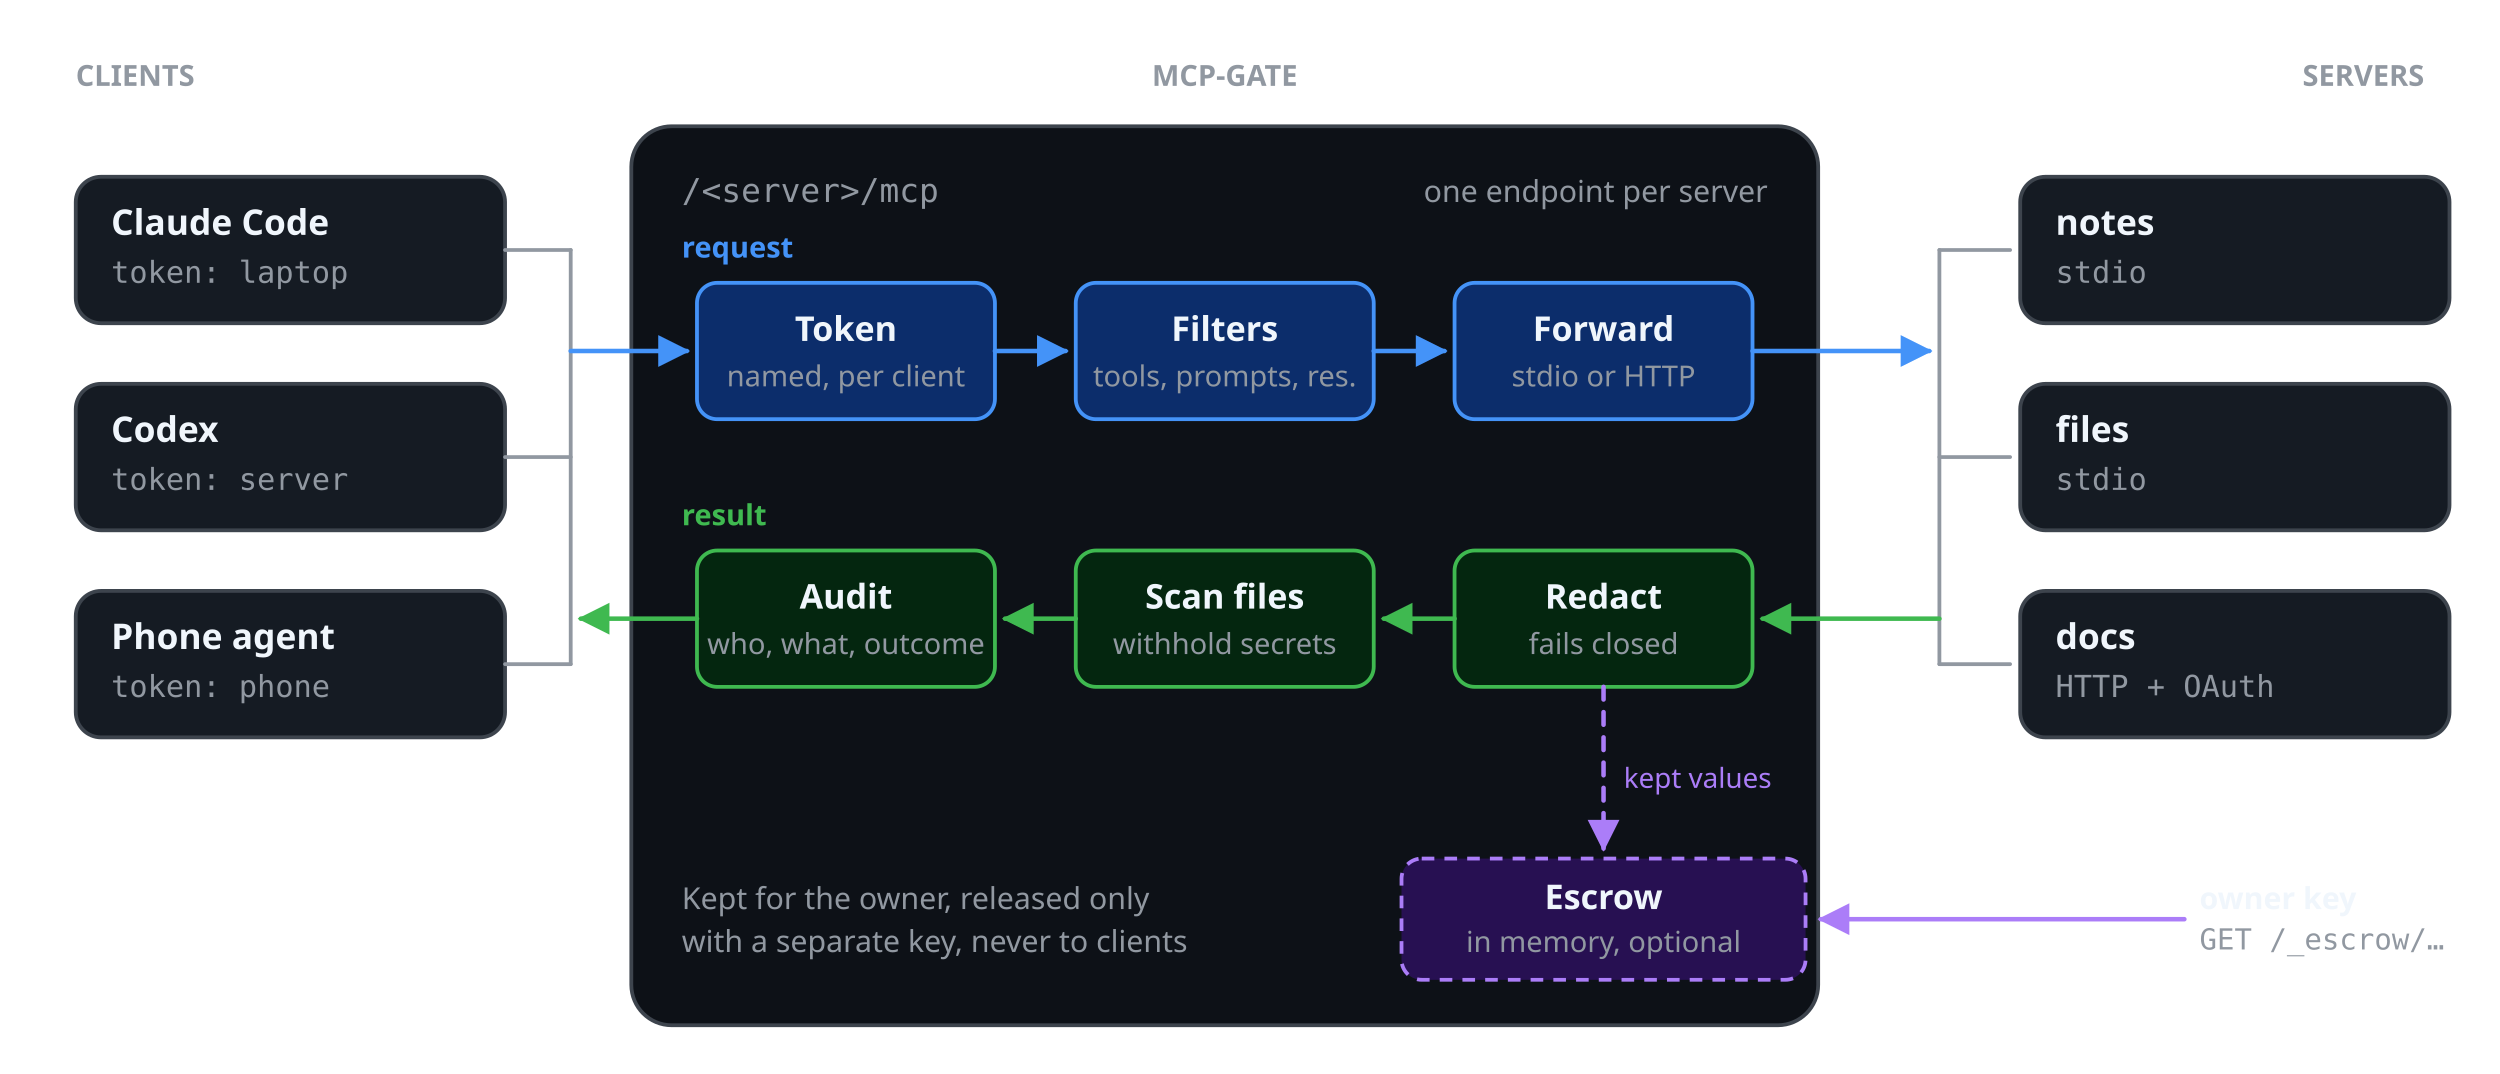
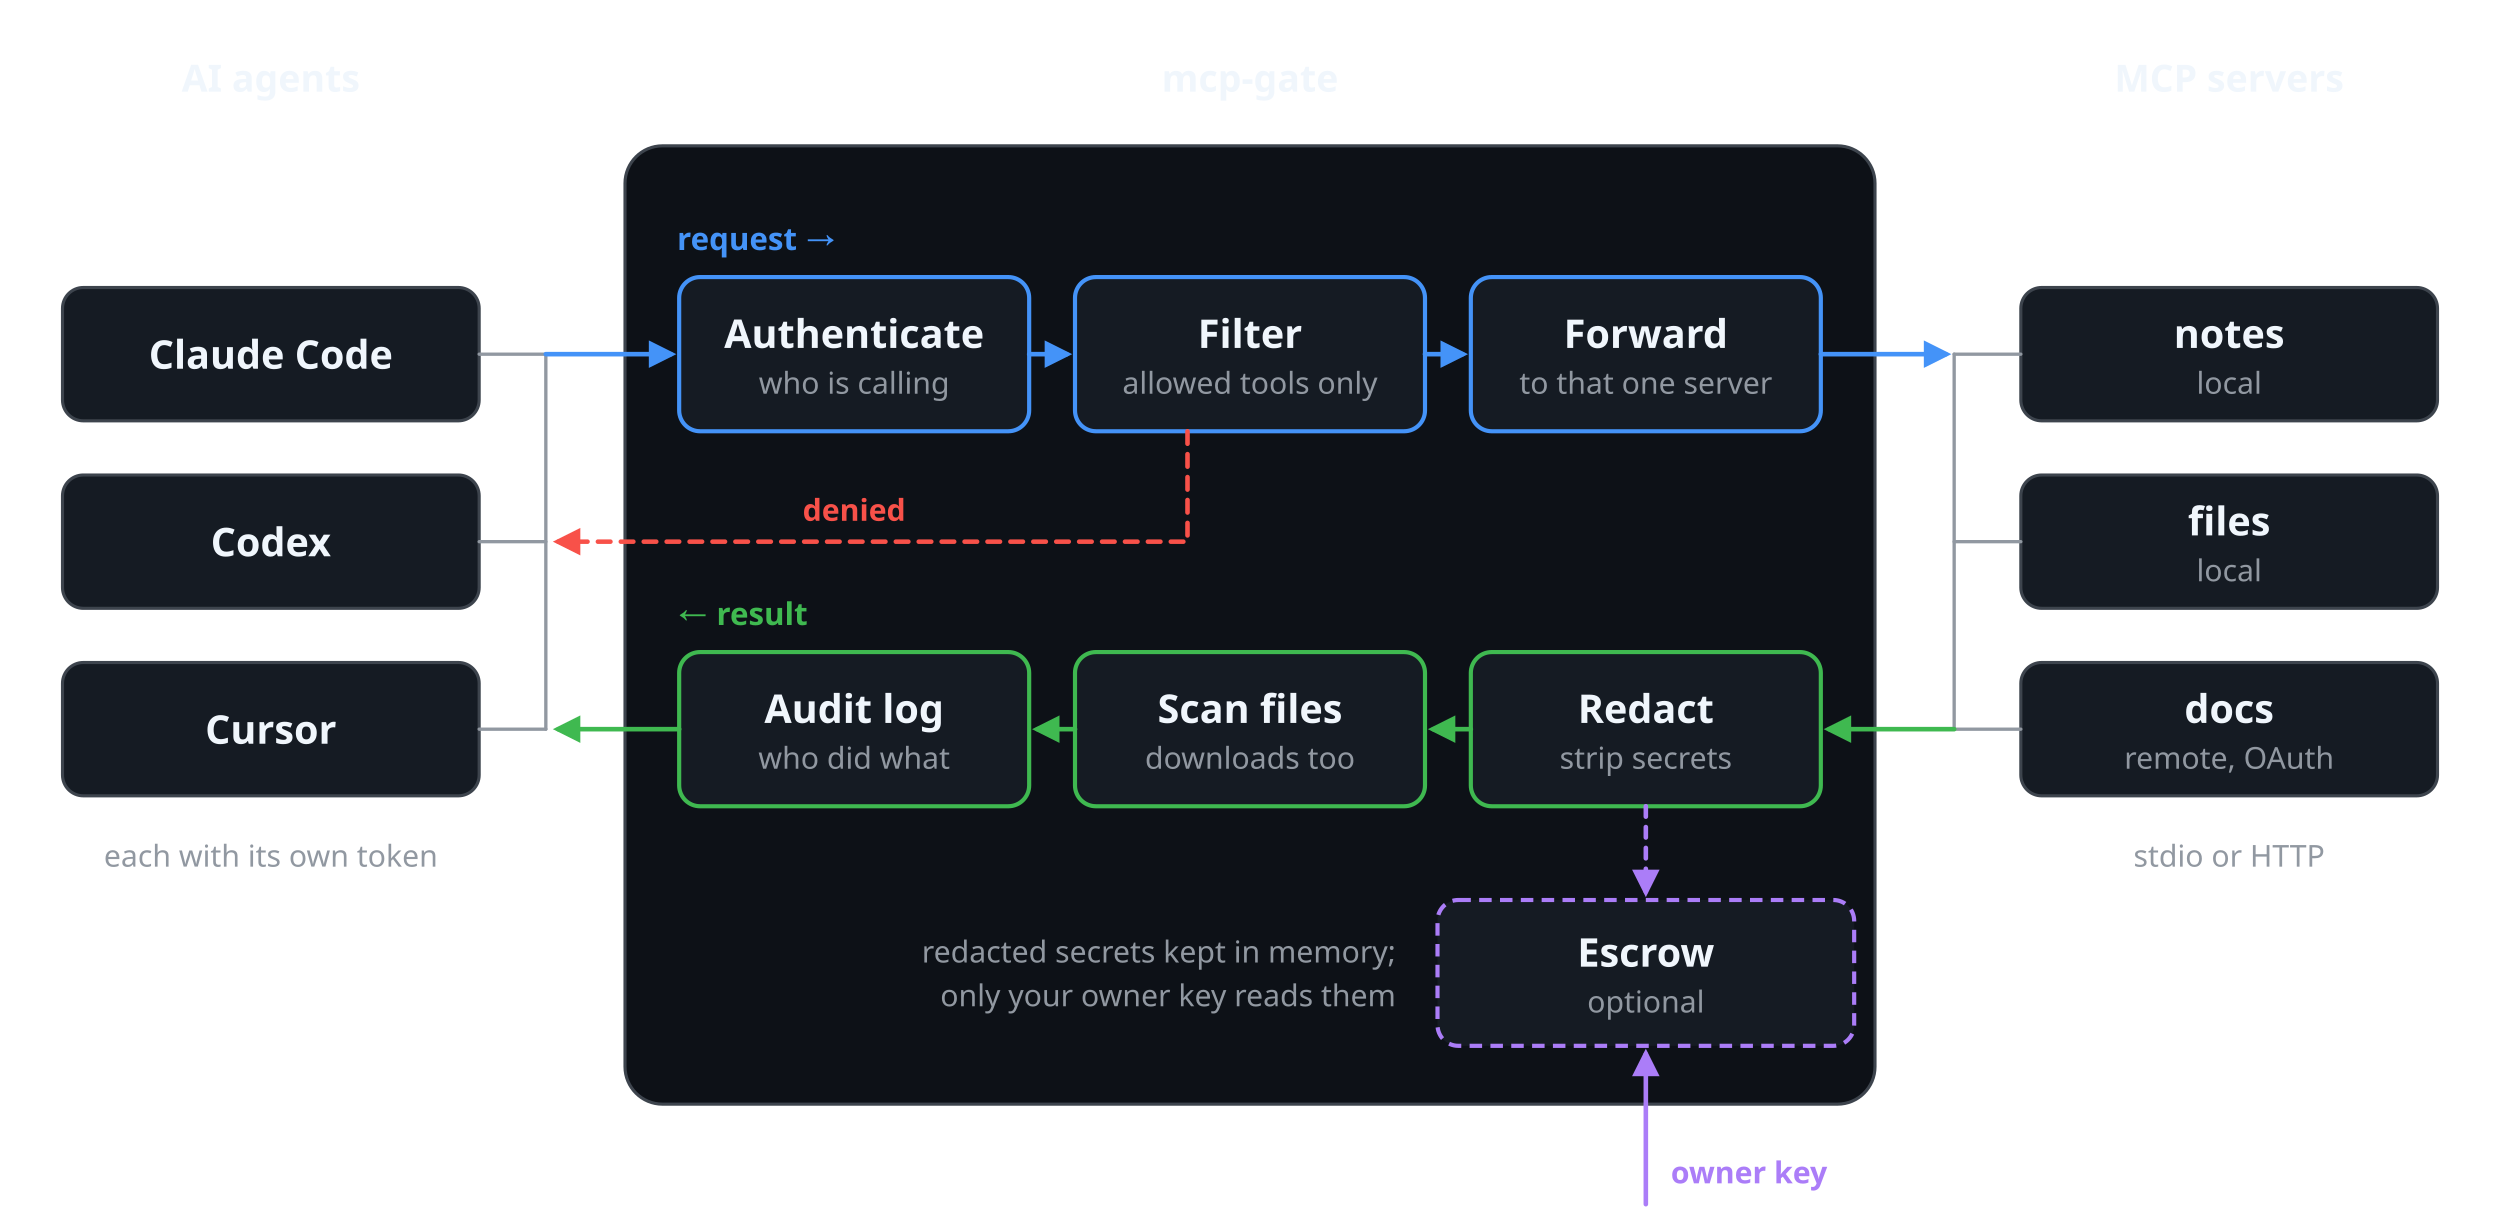
- <svg xmlns="http://www.w3.org/2000/svg" viewBox="0 0 990 425" width="990" height="425" font-family="-apple-system, BlinkMacSystemFont, 'Segoe UI', 'Noto Sans', Helvetica, Arial, sans-serif" role="img" aria-labelledby="t d">
+ <svg xmlns="http://www.w3.org/2000/svg" viewBox="0 0 1200 590" width="1200" height="590" font-family="-apple-system, BlinkMacSystemFont, 'Segoe UI', 'Noto Sans', Helvetica, Arial, sans-serif" role="img" aria-labelledby="t d">
  <defs>
-     <marker id="a-req" viewBox="0 0 10 10" refX="9" refY="5" markerWidth="7" markerHeight="7" orient="auto-start-reverse">
+     <marker id="a-req" viewBox="0 0 10 10" refX="8" refY="5" markerWidth="6" markerHeight="6" orient="auto-start-reverse">
      <path d="M0 0 L10 5 L0 10 z" fill="#4493f8" />
    </marker>
-     <marker id="a-res" viewBox="0 0 10 10" refX="9" refY="5" markerWidth="7" markerHeight="7" orient="auto-start-reverse">
+     <marker id="a-res" viewBox="0 0 10 10" refX="8" refY="5" markerWidth="6" markerHeight="6" orient="auto-start-reverse">
      <path d="M0 0 L10 5 L0 10 z" fill="#3fb950" />
    </marker>
-     <marker id="a-esc" viewBox="0 0 10 10" refX="9" refY="5" markerWidth="7" markerHeight="7" orient="auto-start-reverse">
+     <marker id="a-esc" viewBox="0 0 10 10" refX="8" refY="5" markerWidth="6" markerHeight="6" orient="auto-start-reverse">
      <path d="M0 0 L10 5 L0 10 z" fill="#ab7df8" />
    </marker>
-     <marker id="a-mut" viewBox="0 0 10 10" refX="9" refY="5" markerWidth="7" markerHeight="7" orient="auto-start-reverse">
-       <path d="M0 0 L10 5 L0 10 z" fill="#9198a1" />
+     <marker id="a-deny" viewBox="0 0 10 10" refX="8" refY="5" markerWidth="6" markerHeight="6" orient="auto-start-reverse">
+       <path d="M0 0 L10 5 L0 10 z" fill="#f85149" />
    </marker>
  </defs>
-   <text x="30" y="34" font-size="11.5" font-weight="600" fill="#9198a1" text-anchor="start">CLIENTS</text>
-   <text x="485" y="34" font-size="11.5" font-weight="600" fill="#9198a1" text-anchor="middle">MCP-GATE</text>
-   <text x="960" y="34" font-size="11.5" font-weight="600" fill="#9198a1" text-anchor="end">SERVERS</text>
-   <rect x="30" y="70" width="170" height="58" rx="10" fill="#151b23" stroke="#3d444d" stroke-width="1.5" />
-   <text x="44" y="93" font-size="14" font-weight="600" fill="#f0f6fc" text-anchor="start">Claude Code</text>
-   <text x="44" y="112" font-size="12" font-weight="400" fill="#9198a1" text-anchor="start" font-family="ui-monospace, SFMono-Regular, Menlo, Consolas, monospace">token: laptop</text>
-   <rect x="30" y="152" width="170" height="58" rx="10" fill="#151b23" stroke="#3d444d" stroke-width="1.5" />
-   <text x="44" y="175" font-size="14" font-weight="600" fill="#f0f6fc" text-anchor="start">Codex</text>
-   <text x="44" y="194" font-size="12" font-weight="400" fill="#9198a1" text-anchor="start" font-family="ui-monospace, SFMono-Regular, Menlo, Consolas, monospace">token: server</text>
-   <rect x="30" y="234" width="170" height="58" rx="10" fill="#151b23" stroke="#3d444d" stroke-width="1.5" />
-   <text x="44" y="257" font-size="14" font-weight="600" fill="#f0f6fc" text-anchor="start">Phone agent</text>
-   <text x="44" y="276" font-size="12" font-weight="400" fill="#9198a1" text-anchor="start" font-family="ui-monospace, SFMono-Regular, Menlo, Consolas, monospace">token: phone</text>
-   <rect x="250" y="50" width="470" height="356" rx="16" fill="#0d1117" stroke="#3d444d" stroke-width="1.5" />
-   <text x="270" y="80" font-size="13" font-weight="400" fill="#9198a1" text-anchor="start" font-family="ui-monospace, SFMono-Regular, Menlo, Consolas, monospace">/&lt;server&gt;/mcp</text>
-   <text x="700" y="80" font-size="12" font-weight="400" fill="#9198a1" text-anchor="end">one endpoint per server</text>
-   <text x="270" y="102" font-size="11.5" font-weight="600" fill="#4493f8" text-anchor="start">request</text>
-   <rect x="276.0" y="112" width="118" height="54" rx="8" fill="#0c2d6b" stroke="#4493f8" stroke-width="1.5" />
-   <text x="335" y="135" font-size="13.5" font-weight="600" fill="#f0f6fc" text-anchor="middle">Token</text>
-   <text x="335" y="153" font-size="11.5" font-weight="400" fill="#9198a1" text-anchor="middle">named, per client</text>
-   <rect x="426.0" y="112" width="118" height="54" rx="8" fill="#0c2d6b" stroke="#4493f8" stroke-width="1.5" />
-   <text x="485" y="135" font-size="13.5" font-weight="600" fill="#f0f6fc" text-anchor="middle">Filters</text>
-   <text x="485" y="153" font-size="11.5" font-weight="400" fill="#9198a1" text-anchor="middle">tools, prompts, res.</text>
-   <rect x="576.0" y="112" width="118" height="54" rx="8" fill="#0c2d6b" stroke="#4493f8" stroke-width="1.5" />
-   <text x="635" y="135" font-size="13.5" font-weight="600" fill="#f0f6fc" text-anchor="middle">Forward</text>
-   <text x="635" y="153" font-size="11.5" font-weight="400" fill="#9198a1" text-anchor="middle">stdio or HTTP</text>
-   <path d="M394 139 H422" fill="none" stroke="#4493f8" stroke-width="1.8" stroke-linecap="round" stroke-linejoin="round" marker-end="url(#a-req)" />
-   <path d="M544 139 H572" fill="none" stroke="#4493f8" stroke-width="1.8" stroke-linecap="round" stroke-linejoin="round" marker-end="url(#a-req)" />
-   <text x="270" y="208" font-size="11.5" font-weight="600" fill="#3fb950" text-anchor="start">result</text>
-   <rect x="576.0" y="218" width="118" height="54" rx="8" fill="#04260f" stroke="#3fb950" stroke-width="1.5" />
-   <text x="635" y="241" font-size="13.5" font-weight="600" fill="#f0f6fc" text-anchor="middle">Redact</text>
-   <text x="635" y="259" font-size="11.5" font-weight="400" fill="#9198a1" text-anchor="middle">fails closed</text>
-   <rect x="426.0" y="218" width="118" height="54" rx="8" fill="#04260f" stroke="#3fb950" stroke-width="1.5" />
-   <text x="485" y="241" font-size="13.5" font-weight="600" fill="#f0f6fc" text-anchor="middle">Scan files</text>
-   <text x="485" y="259" font-size="11.5" font-weight="400" fill="#9198a1" text-anchor="middle">withhold secrets</text>
-   <rect x="276.0" y="218" width="118" height="54" rx="8" fill="#04260f" stroke="#3fb950" stroke-width="1.5" />
-   <text x="335" y="241" font-size="13.5" font-weight="600" fill="#f0f6fc" text-anchor="middle">Audit</text>
-   <text x="335" y="259" font-size="11.5" font-weight="400" fill="#9198a1" text-anchor="middle">who, what, outcome</text>
-   <path d="M576 245 H548" fill="none" stroke="#3fb950" stroke-width="1.8" stroke-linecap="round" stroke-linejoin="round" marker-end="url(#a-res)" />
-   <path d="M426 245 H398" fill="none" stroke="#3fb950" stroke-width="1.8" stroke-linecap="round" stroke-linejoin="round" marker-end="url(#a-res)" />
-   <rect x="555" y="340" width="160" height="48" rx="8" fill="#271052" stroke="#ab7df8" stroke-width="1.5" stroke-dasharray="5 4" />
-   <text x="635.0" y="360" font-size="13.5" font-weight="600" fill="#f0f6fc" text-anchor="middle">Escrow</text>
-   <text x="635.0" y="377" font-size="11.5" font-weight="400" fill="#9198a1" text-anchor="middle">in memory, optional</text>
-   <path d="M635 272 V336" fill="none" stroke="#ab7df8" stroke-width="1.8" stroke-linecap="round" stroke-linejoin="round" stroke-dasharray="5 5" marker-end="url(#a-esc)" />
-   <text x="643" y="312" font-size="11" font-weight="400" fill="#ab7df8" text-anchor="start">kept values</text>
-   <path d="M865 364 H721" fill="none" stroke="#ab7df8" stroke-width="1.8" stroke-linecap="round" stroke-linejoin="round" marker-end="url(#a-esc)" />
-   <text x="871" y="360" font-size="12" font-weight="600" fill="#f0f6fc" text-anchor="start">owner key</text>
-   <text x="871" y="376" font-size="11.5" font-weight="400" fill="#9198a1" text-anchor="start" font-family="ui-monospace, SFMono-Regular, Menlo, Consolas, monospace">GET /_escrow/…</text>
-   <text x="270" y="360" font-size="12" font-weight="400" fill="#9198a1" text-anchor="start">Kept for the owner, released only</text>
-   <text x="270" y="377" font-size="12" font-weight="400" fill="#9198a1" text-anchor="start">with a separate key, never to clients</text>
-   <path d="M200 99 H226" fill="none" stroke="#9198a1" stroke-width="1.5" stroke-linecap="round" stroke-linejoin="round" />
-   <path d="M200 181 H226" fill="none" stroke="#9198a1" stroke-width="1.5" stroke-linecap="round" stroke-linejoin="round" />
-   <path d="M200 263 H226" fill="none" stroke="#9198a1" stroke-width="1.5" stroke-linecap="round" stroke-linejoin="round" />
-   <path d="M226 99 V263" fill="none" stroke="#9198a1" stroke-width="1.5" stroke-linecap="round" stroke-linejoin="round" />
-   <path d="M226 139 H272" fill="none" stroke="#4493f8" stroke-width="1.8" stroke-linecap="round" stroke-linejoin="round" marker-end="url(#a-req)" />
-   <path d="M276 245 H230" fill="none" stroke="#3fb950" stroke-width="1.8" stroke-linecap="round" stroke-linejoin="round" marker-end="url(#a-res)" />
-   <rect x="800" y="70" width="170" height="58" rx="10" fill="#151b23" stroke="#3d444d" stroke-width="1.5" />
-   <text x="814" y="93" font-size="14" font-weight="600" fill="#f0f6fc" text-anchor="start">notes</text>
-   <text x="814" y="112" font-size="12" font-weight="400" fill="#9198a1" text-anchor="start" font-family="ui-monospace, SFMono-Regular, Menlo, Consolas, monospace">stdio</text>
-   <rect x="800" y="152" width="170" height="58" rx="10" fill="#151b23" stroke="#3d444d" stroke-width="1.5" />
-   <text x="814" y="175" font-size="14" font-weight="600" fill="#f0f6fc" text-anchor="start">files</text>
-   <text x="814" y="194" font-size="12" font-weight="400" fill="#9198a1" text-anchor="start" font-family="ui-monospace, SFMono-Regular, Menlo, Consolas, monospace">stdio</text>
-   <rect x="800" y="234" width="170" height="58" rx="10" fill="#151b23" stroke="#3d444d" stroke-width="1.5" />
-   <text x="814" y="257" font-size="14" font-weight="600" fill="#f0f6fc" text-anchor="start">docs</text>
-   <text x="814" y="276" font-size="12" font-weight="400" fill="#9198a1" text-anchor="start" font-family="ui-monospace, SFMono-Regular, Menlo, Consolas, monospace">HTTP + OAuth</text>
-   <path d="M768 99 H796" fill="none" stroke="#9198a1" stroke-width="1.5" stroke-linecap="round" stroke-linejoin="round" />
-   <path d="M768 181 H796" fill="none" stroke="#9198a1" stroke-width="1.5" stroke-linecap="round" stroke-linejoin="round" />
-   <path d="M768 263 H796" fill="none" stroke="#9198a1" stroke-width="1.5" stroke-linecap="round" stroke-linejoin="round" />
-   <path d="M768 99 V263" fill="none" stroke="#9198a1" stroke-width="1.5" stroke-linecap="round" stroke-linejoin="round" />
-   <path d="M694 139 H764" fill="none" stroke="#4493f8" stroke-width="1.8" stroke-linecap="round" stroke-linejoin="round" marker-end="url(#a-req)" />
-   <path d="M768 245 H698" fill="none" stroke="#3fb950" stroke-width="1.8" stroke-linecap="round" stroke-linejoin="round" marker-end="url(#a-res)" />
+   <text x="130" y="44" font-size="18" font-weight="600" fill="#f0f6fc" text-anchor="middle">AI agents</text>
+   <text x="600.0" y="44" font-size="18" font-weight="600" fill="#f0f6fc" text-anchor="middle">mcp-gate</text>
+   <text x="1070" y="44" font-size="18" font-weight="600" fill="#f0f6fc" text-anchor="middle">MCP servers</text>
+   <rect x="30" y="138" width="200" height="64" rx="10" fill="#151b23" stroke="#3d444d" stroke-width="1.5" />
+   <text x="130.0" y="177.0" font-size="19" font-weight="600" fill="#f0f6fc" text-anchor="middle">Claude Code</text>
+   <rect x="30" y="228" width="200" height="64" rx="10" fill="#151b23" stroke="#3d444d" stroke-width="1.5" />
+   <text x="130.0" y="267.0" font-size="19" font-weight="600" fill="#f0f6fc" text-anchor="middle">Codex</text>
+   <rect x="30" y="318" width="200" height="64" rx="10" fill="#151b23" stroke="#3d444d" stroke-width="1.5" />
+   <text x="130.0" y="357.0" font-size="19" font-weight="600" fill="#f0f6fc" text-anchor="middle">Cursor</text>
+   <text x="130" y="416" font-size="14.5" font-weight="400" fill="#9198a1" text-anchor="middle">each with its own token</text>
+   <path d="M230 170 H262" fill="none" stroke="#9198a1" stroke-width="1.6" stroke-linecap="round" stroke-linejoin="round" />
+   <path d="M230 260 H262" fill="none" stroke="#9198a1" stroke-width="1.6" stroke-linecap="round" stroke-linejoin="round" />
+   <path d="M230 350 H262" fill="none" stroke="#9198a1" stroke-width="1.6" stroke-linecap="round" stroke-linejoin="round" />
+   <path d="M262 170 V350" fill="none" stroke="#9198a1" stroke-width="1.6" stroke-linecap="round" stroke-linejoin="round" />
+   <rect x="300" y="70" width="600" height="460" rx="18" fill="#0d1117" stroke="#3d444d" stroke-width="1.5" />
+   <text x="325" y="120" font-size="15" font-weight="600" fill="#4493f8" text-anchor="start">request →</text>
+   <rect x="326.0" y="133.0" width="168" height="74" rx="10" fill="#151b23" stroke="#4493f8" stroke-width="2" />
+   <text x="410.0" y="167.0" font-size="19" font-weight="600" fill="#f0f6fc" text-anchor="middle">Authenticate</text>
+   <text x="410.0" y="189.0" font-size="14.5" font-weight="400" fill="#9198a1" text-anchor="middle">who is calling</text>
+   <rect x="516.0" y="133.0" width="168" height="74" rx="10" fill="#151b23" stroke="#4493f8" stroke-width="2" />
+   <text x="600.0" y="167.0" font-size="19" font-weight="600" fill="#f0f6fc" text-anchor="middle">Filter</text>
+   <text x="600.0" y="189.0" font-size="14.5" font-weight="400" fill="#9198a1" text-anchor="middle">allowed tools only</text>
+   <rect x="706.0" y="133.0" width="168" height="74" rx="10" fill="#151b23" stroke="#4493f8" stroke-width="2" />
+   <text x="790.0" y="167.0" font-size="19" font-weight="600" fill="#f0f6fc" text-anchor="middle">Forward</text>
+   <text x="790.0" y="189.0" font-size="14.5" font-weight="400" fill="#9198a1" text-anchor="middle">to that one server</text>
+   <path d="M262 170 H322.0" fill="none" stroke="#4493f8" stroke-width="2.2" stroke-linecap="round" stroke-linejoin="round" marker-end="url(#a-req)" />
+   <path d="M494.0 170 H512.0" fill="none" stroke="#4493f8" stroke-width="2.2" stroke-linecap="round" stroke-linejoin="round" marker-end="url(#a-req)" />
+   <path d="M684.0 170 H702.0" fill="none" stroke="#4493f8" stroke-width="2.2" stroke-linecap="round" stroke-linejoin="round" marker-end="url(#a-req)" />
+   <path d="M570 207.0 V260 H268" fill="none" stroke="#f85149" stroke-width="2.2" stroke-linecap="round" stroke-linejoin="round" stroke-dasharray="6 5" marker-end="url(#a-deny)" />
+   <text x="410" y="250" font-size="14.5" font-weight="600" fill="#f85149" text-anchor="middle">denied</text>
+   <text x="325" y="300" font-size="15" font-weight="600" fill="#3fb950" text-anchor="start">← result</text>
+   <rect x="706.0" y="313.0" width="168" height="74" rx="10" fill="#151b23" stroke="#3fb950" stroke-width="2" />
+   <text x="790.0" y="347.0" font-size="19" font-weight="600" fill="#f0f6fc" text-anchor="middle">Redact</text>
+   <text x="790.0" y="369.0" font-size="14.5" font-weight="400" fill="#9198a1" text-anchor="middle">strip secrets</text>
+   <rect x="516.0" y="313.0" width="168" height="74" rx="10" fill="#151b23" stroke="#3fb950" stroke-width="2" />
+   <text x="600.0" y="347.0" font-size="19" font-weight="600" fill="#f0f6fc" text-anchor="middle">Scan files</text>
+   <text x="600.0" y="369.0" font-size="14.5" font-weight="400" fill="#9198a1" text-anchor="middle">downloads too</text>
+   <rect x="326.0" y="313.0" width="168" height="74" rx="10" fill="#151b23" stroke="#3fb950" stroke-width="2" />
+   <text x="410.0" y="347.0" font-size="19" font-weight="600" fill="#f0f6fc" text-anchor="middle">Audit log</text>
+   <text x="410.0" y="369.0" font-size="14.5" font-weight="400" fill="#9198a1" text-anchor="middle">who did what</text>
+   <path d="M706.0 350 H688.0" fill="none" stroke="#3fb950" stroke-width="2.2" stroke-linecap="round" stroke-linejoin="round" marker-end="url(#a-res)" />
+   <path d="M516.0 350 H498.0" fill="none" stroke="#3fb950" stroke-width="2.2" stroke-linecap="round" stroke-linejoin="round" marker-end="url(#a-res)" />
+   <path d="M326.0 350 H268" fill="none" stroke="#3fb950" stroke-width="2.2" stroke-linecap="round" stroke-linejoin="round" marker-end="url(#a-res)" />
+   <path d="M790 387.0 V428" fill="none" stroke="#ab7df8" stroke-width="2.2" stroke-linecap="round" stroke-linejoin="round" stroke-dasharray="5 5" marker-end="url(#a-esc)" />
+   <rect x="690" y="432" width="200" height="70" rx="10" fill="#151b23" stroke="#ab7df8" stroke-width="2" stroke-dasharray="6 4" />
+   <text x="790.0" y="464.0" font-size="19" font-weight="600" fill="#f0f6fc" text-anchor="middle">Escrow</text>
+   <text x="790.0" y="486.0" font-size="14.5" font-weight="400" fill="#9198a1" text-anchor="middle">optional</text>
+   <text x="670" y="462" font-size="14.5" font-weight="400" fill="#9198a1" text-anchor="end">redacted secrets kept in memory;</text>
+   <text x="670" y="483" font-size="14.5" font-weight="400" fill="#9198a1" text-anchor="end">only your owner key reads them</text>
+   <path d="M790 578 V506" fill="none" stroke="#ab7df8" stroke-width="2.2" stroke-linecap="round" stroke-linejoin="round" marker-end="url(#a-esc)" />
+   <text x="802" y="568" font-size="14.5" font-weight="600" fill="#ab7df8" text-anchor="start">owner key</text>
+   <rect x="970" y="138" width="200" height="64" rx="10" fill="#151b23" stroke="#3d444d" stroke-width="1.5" />
+   <text x="1070.0" y="167.0" font-size="19" font-weight="600" fill="#f0f6fc" text-anchor="middle">notes</text>
+   <text x="1070.0" y="189.0" font-size="14.5" font-weight="400" fill="#9198a1" text-anchor="middle">local</text>
+   <path d="M938 170 H970" fill="none" stroke="#9198a1" stroke-width="1.6" stroke-linecap="round" stroke-linejoin="round" />
+   <rect x="970" y="228" width="200" height="64" rx="10" fill="#151b23" stroke="#3d444d" stroke-width="1.5" />
+   <text x="1070.0" y="257.0" font-size="19" font-weight="600" fill="#f0f6fc" text-anchor="middle">files</text>
+   <text x="1070.0" y="279.0" font-size="14.5" font-weight="400" fill="#9198a1" text-anchor="middle">local</text>
+   <path d="M938 260 H970" fill="none" stroke="#9198a1" stroke-width="1.6" stroke-linecap="round" stroke-linejoin="round" />
+   <rect x="970" y="318" width="200" height="64" rx="10" fill="#151b23" stroke="#3d444d" stroke-width="1.5" />
+   <text x="1070.0" y="347.0" font-size="19" font-weight="600" fill="#f0f6fc" text-anchor="middle">docs</text>
+   <text x="1070.0" y="369.0" font-size="14.5" font-weight="400" fill="#9198a1" text-anchor="middle">remote, OAuth</text>
+   <path d="M938 350 H970" fill="none" stroke="#9198a1" stroke-width="1.6" stroke-linecap="round" stroke-linejoin="round" />
+   <path d="M938 170 V350" fill="none" stroke="#9198a1" stroke-width="1.6" stroke-linecap="round" stroke-linejoin="round" />
+   <text x="1070" y="416" font-size="14.5" font-weight="400" fill="#9198a1" text-anchor="middle">stdio or HTTP</text>
+   <path d="M874.0 170 H934" fill="none" stroke="#4493f8" stroke-width="2.2" stroke-linecap="round" stroke-linejoin="round" marker-end="url(#a-req)" />
+   <path d="M938 350 H878.0" fill="none" stroke="#3fb950" stroke-width="2.2" stroke-linecap="round" stroke-linejoin="round" marker-end="url(#a-res)" />
</svg>
